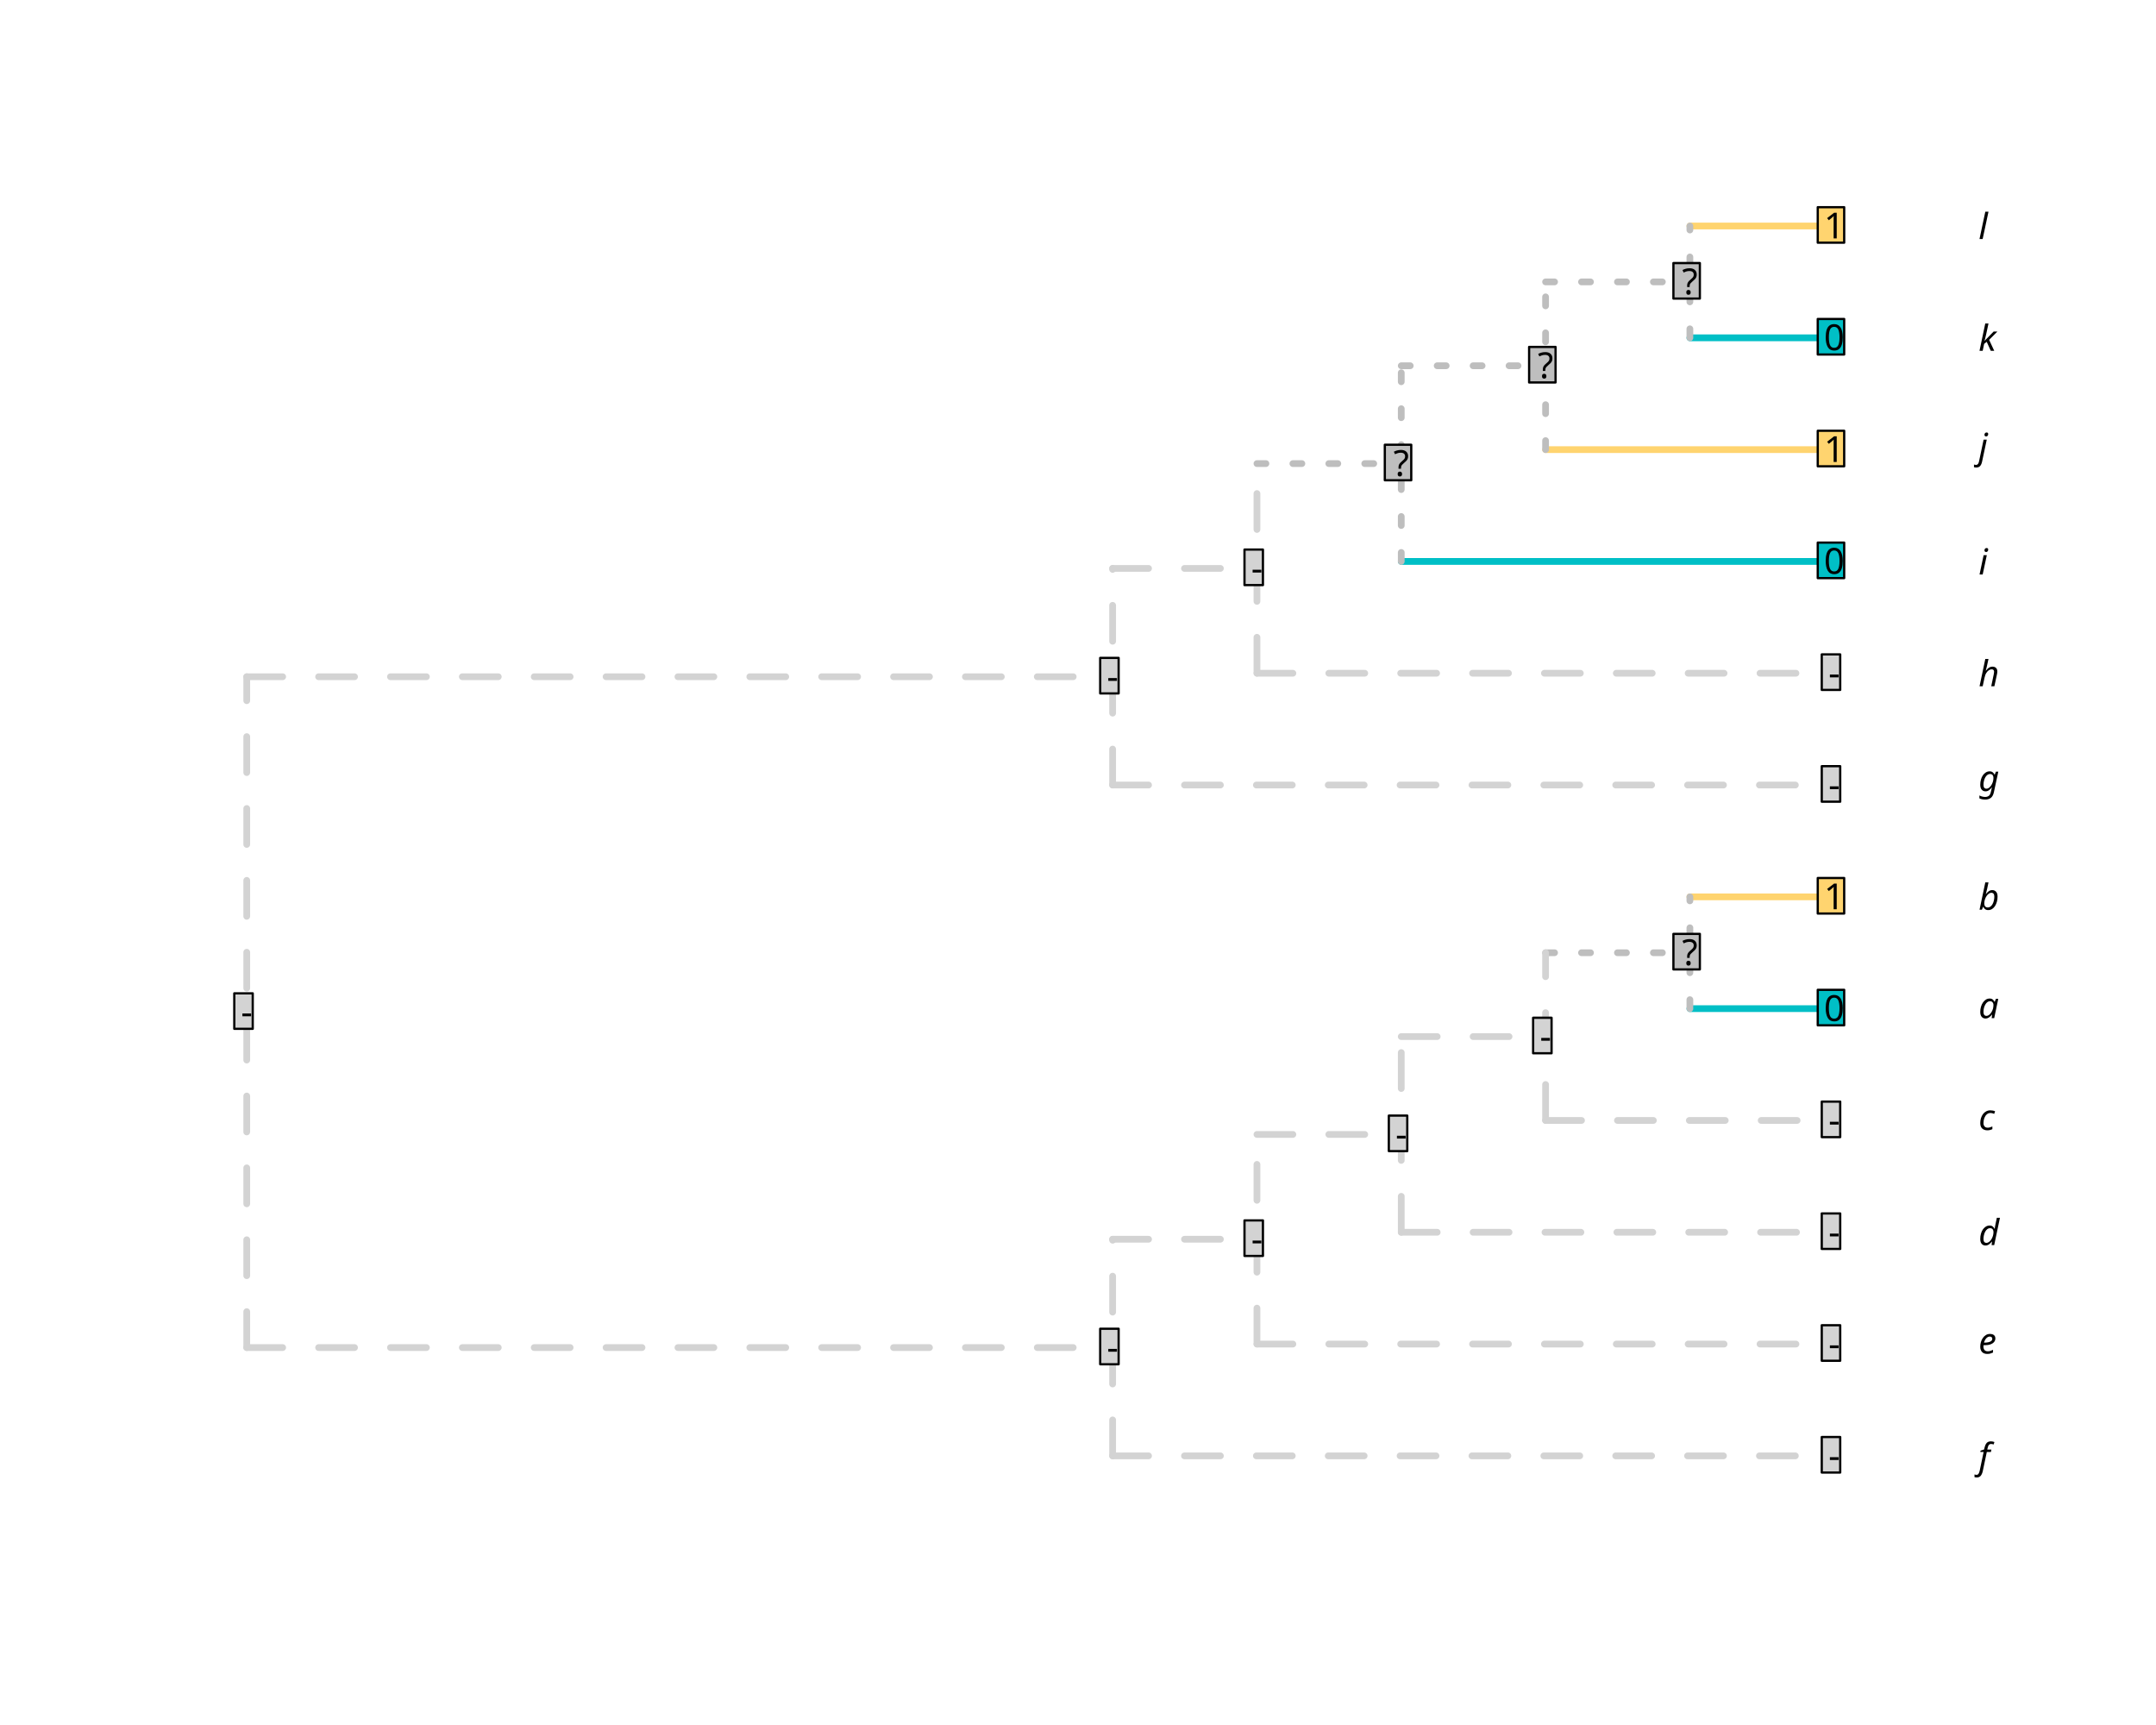
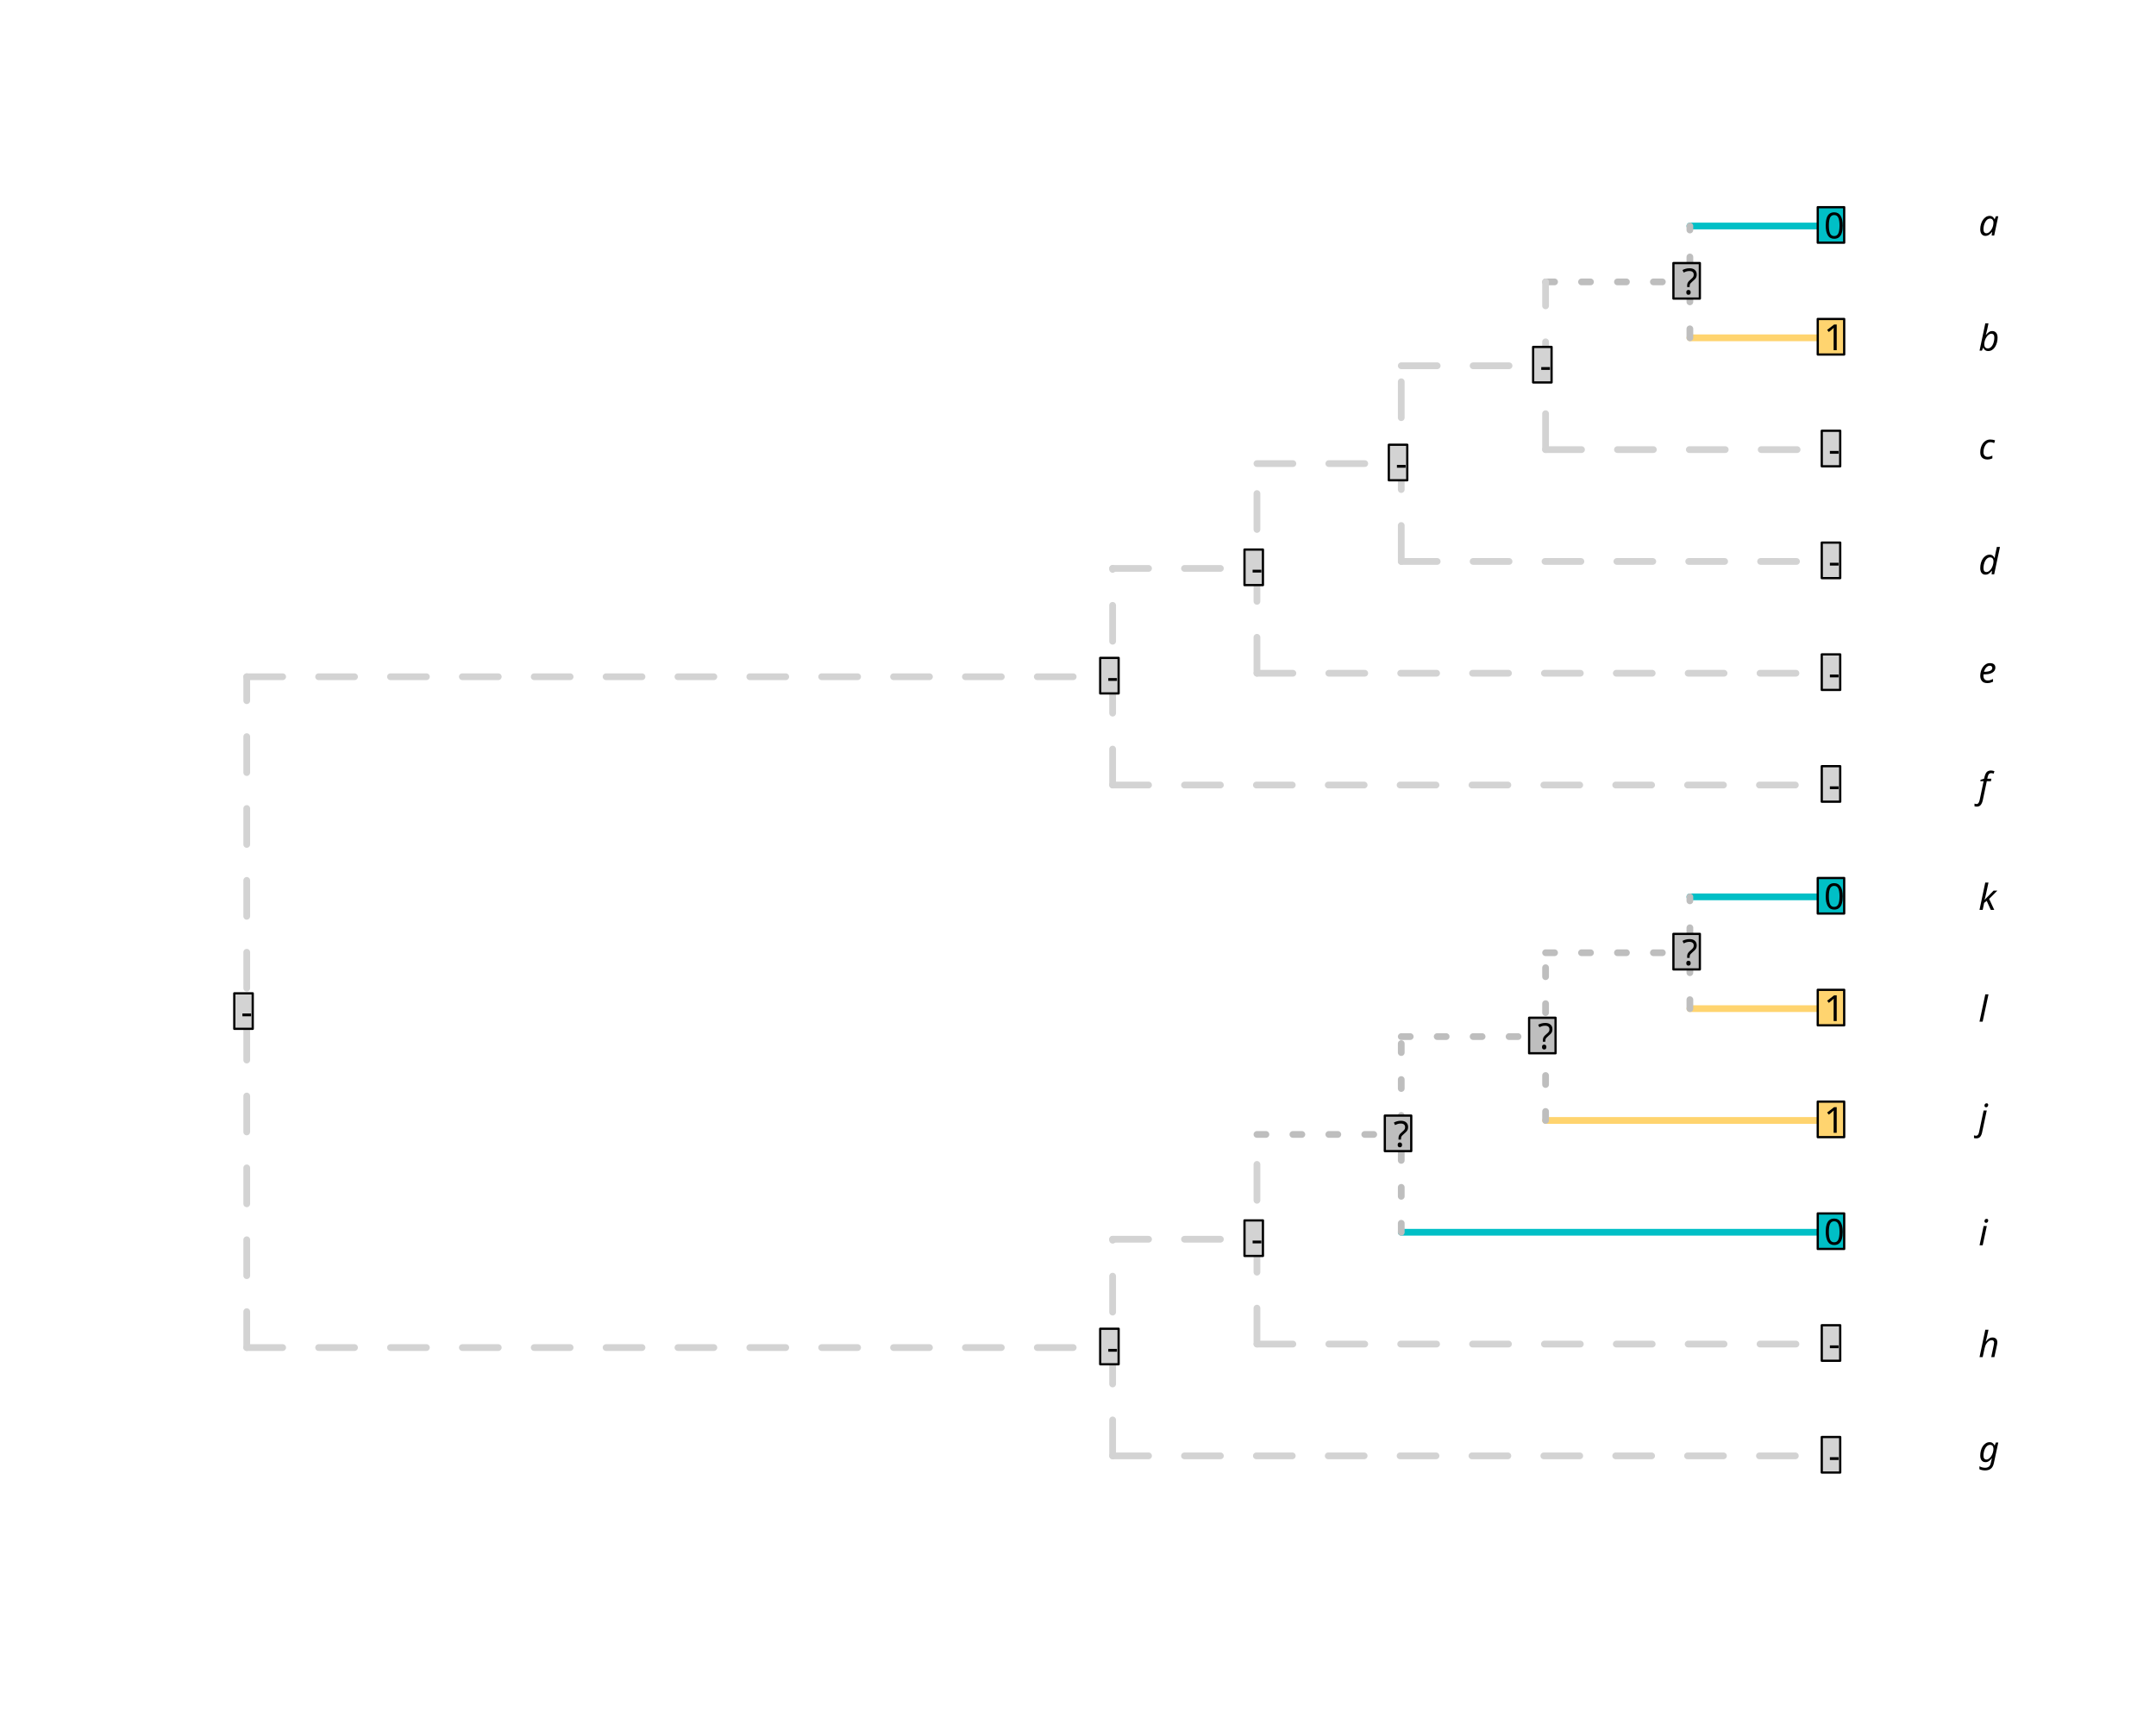
<svg xmlns="http://www.w3.org/2000/svg" class="svglite" data-engine-version="2.0" width="720.00pt" height="576.00pt" viewBox="0 0 720.00 576.00">
  <defs>
    <style type="text/css">
    .svglite line, .svglite polyline, .svglite polygon, .svglite path, .svglite rect, .svglite circle {
      fill: none;
      stroke: #000000;
      stroke-linecap: round;
      stroke-linejoin: round;
      stroke-miterlimit: 10.00;
    }
  </style>
  </defs>
  <rect width="100%" height="100%" style="stroke: none; fill: #FFFFFF;" />
  <defs>
    <clipPath id="cpMC4wMHw3MjAuMDB8MC4wMHw1NzYuMDA=">
      <rect x="0.00" y="0.00" width="720.00" height="576.00" />
    </clipPath>
  </defs>
  <g clip-path="url(#cpMC4wMHw3MjAuMDB8MC4wMHw1NzYuMDA=)">
</g>
  <defs>
    <clipPath id="cpNTkuMDR8Njg5Ljc2fDU5LjA0fDUwMi41Ng==">
      <rect x="59.04" y="59.04" width="630.72" height="443.52" />
    </clipPath>
  </defs>
  <g clip-path="url(#cpNTkuMDR8Njg5Ljc2fDU5LjA0fDUwMi41Ng==)">
    <line x1="82.40" y1="449.97" x2="371.56" y2="449.97" style="stroke-width: 2.25; stroke: #D3D3D3; stroke-dasharray: 12.00,12.00;" />
    <line x1="371.56" y1="486.13" x2="612.54" y2="486.13" style="stroke-width: 2.25; stroke: #D3D3D3; stroke-dasharray: 12.00,12.00;" />
    <line x1="371.56" y1="413.80" x2="419.76" y2="413.80" style="stroke-width: 2.25; stroke: #D3D3D3; stroke-dasharray: 12.00,12.00;" />
    <line x1="419.76" y1="448.80" x2="612.54" y2="448.80" style="stroke-width: 2.25; stroke: #D3D3D3; stroke-dasharray: 12.00,12.00;" />
-     <line x1="419.76" y1="378.80" x2="467.95" y2="378.80" style="stroke-width: 2.25; stroke: #D3D3D3; stroke-dasharray: 12.00,12.00;" />
-     <line x1="467.95" y1="411.47" x2="612.54" y2="411.47" style="stroke-width: 2.25; stroke: #D3D3D3; stroke-dasharray: 12.00,12.00;" />
-     <line x1="467.95" y1="346.13" x2="516.15" y2="346.13" style="stroke-width: 2.25; stroke: #D3D3D3; stroke-dasharray: 12.00,12.00;" />
-     <line x1="516.15" y1="374.13" x2="612.54" y2="374.13" style="stroke-width: 2.25; stroke: #D3D3D3; stroke-dasharray: 12.00,12.00;" />
+     <line x1="419.76" y1="378.80" x2="467.95" y2="378.80" style="stroke-width: 2.25; stroke: #BEBEBE; stroke-dasharray: 3.00,9.00;" />
+     <line x1="467.95" y1="411.47" x2="612.54" y2="411.47" style="stroke-width: 2.25; stroke: #00BFC6;" />
+     <line x1="467.95" y1="346.13" x2="516.15" y2="346.13" style="stroke-width: 2.25; stroke: #BEBEBE; stroke-dasharray: 3.00,9.00;" />
+     <line x1="516.15" y1="374.13" x2="612.54" y2="374.13" style="stroke-width: 2.25; stroke: #FFD46F;" />
    <line x1="516.15" y1="318.13" x2="564.34" y2="318.13" style="stroke-width: 2.25; stroke: #BEBEBE; stroke-dasharray: 3.00,9.00;" />
-     <line x1="564.34" y1="336.80" x2="612.54" y2="336.80" style="stroke-width: 2.25; stroke: #00BFC6;" />
-     <line x1="564.34" y1="299.47" x2="612.54" y2="299.47" style="stroke-width: 2.25; stroke: #FFD46F;" />
+     <line x1="564.34" y1="336.80" x2="612.54" y2="336.80" style="stroke-width: 2.25; stroke: #FFD46F;" />
+     <line x1="564.34" y1="299.47" x2="612.54" y2="299.47" style="stroke-width: 2.25; stroke: #00BFC6;" />
    <line x1="82.40" y1="225.97" x2="371.56" y2="225.97" style="stroke-width: 2.25; stroke: #D3D3D3; stroke-dasharray: 12.00,12.00;" />
    <line x1="371.56" y1="262.13" x2="612.54" y2="262.13" style="stroke-width: 2.25; stroke: #D3D3D3; stroke-dasharray: 12.00,12.00;" />
    <line x1="371.56" y1="189.80" x2="419.76" y2="189.80" style="stroke-width: 2.25; stroke: #D3D3D3; stroke-dasharray: 12.00,12.00;" />
    <line x1="419.76" y1="224.80" x2="612.54" y2="224.80" style="stroke-width: 2.25; stroke: #D3D3D3; stroke-dasharray: 12.00,12.00;" />
-     <line x1="419.76" y1="154.80" x2="467.95" y2="154.80" style="stroke-width: 2.25; stroke: #BEBEBE; stroke-dasharray: 3.00,9.00;" />
-     <line x1="467.95" y1="187.47" x2="612.54" y2="187.47" style="stroke-width: 2.25; stroke: #00BFC6;" />
-     <line x1="467.95" y1="122.13" x2="516.15" y2="122.13" style="stroke-width: 2.25; stroke: #BEBEBE; stroke-dasharray: 3.00,9.00;" />
-     <line x1="516.15" y1="150.13" x2="612.54" y2="150.13" style="stroke-width: 2.25; stroke: #FFD46F;" />
+     <line x1="419.76" y1="154.80" x2="467.95" y2="154.80" style="stroke-width: 2.25; stroke: #D3D3D3; stroke-dasharray: 12.00,12.00;" />
+     <line x1="467.95" y1="187.47" x2="612.54" y2="187.47" style="stroke-width: 2.25; stroke: #D3D3D3; stroke-dasharray: 12.00,12.00;" />
+     <line x1="467.95" y1="122.13" x2="516.15" y2="122.13" style="stroke-width: 2.25; stroke: #D3D3D3; stroke-dasharray: 12.00,12.00;" />
+     <line x1="516.15" y1="150.13" x2="612.54" y2="150.13" style="stroke-width: 2.25; stroke: #D3D3D3; stroke-dasharray: 12.00,12.00;" />
    <line x1="516.15" y1="94.13" x2="564.34" y2="94.13" style="stroke-width: 2.25; stroke: #BEBEBE; stroke-dasharray: 3.00,9.00;" />
-     <line x1="564.34" y1="112.80" x2="612.54" y2="112.80" style="stroke-width: 2.25; stroke: #00BFC6;" />
-     <line x1="564.34" y1="75.47" x2="612.54" y2="75.47" style="stroke-width: 2.25; stroke: #FFD46F;" />
+     <line x1="564.34" y1="112.80" x2="612.54" y2="112.80" style="stroke-width: 2.25; stroke: #FFD46F;" />
+     <line x1="564.34" y1="75.47" x2="612.54" y2="75.47" style="stroke-width: 2.25; stroke: #00BFC6;" />
    <line x1="82.40" y1="449.97" x2="82.40" y2="225.97" style="stroke-width: 2.25; stroke: #D3D3D3; stroke-dasharray: 12.00,12.00;" />
+     <line x1="371.56" y1="262.13" x2="371.56" y2="189.80" style="stroke-width: 2.25; stroke: #D3D3D3; stroke-dasharray: 12.00,12.00;" />
+     <line x1="419.76" y1="224.80" x2="419.76" y2="154.80" style="stroke-width: 2.25; stroke: #D3D3D3; stroke-dasharray: 12.00,12.00;" />
+     <line x1="467.95" y1="187.47" x2="467.95" y2="122.13" style="stroke-width: 2.25; stroke: #D3D3D3; stroke-dasharray: 12.00,12.00;" />
+     <line x1="516.15" y1="150.13" x2="516.15" y2="94.13" style="stroke-width: 2.25; stroke: #D3D3D3; stroke-dasharray: 12.00,12.00;" />
+     <line x1="564.34" y1="112.80" x2="564.34" y2="75.47" style="stroke-width: 2.25; stroke: #BEBEBE; stroke-dasharray: 3.00,9.00;" />
    <line x1="371.56" y1="486.13" x2="371.56" y2="413.80" style="stroke-width: 2.25; stroke: #D3D3D3; stroke-dasharray: 12.00,12.00;" />
    <line x1="419.76" y1="448.80" x2="419.76" y2="378.80" style="stroke-width: 2.25; stroke: #D3D3D3; stroke-dasharray: 12.00,12.00;" />
-     <line x1="467.95" y1="411.47" x2="467.95" y2="346.13" style="stroke-width: 2.25; stroke: #D3D3D3; stroke-dasharray: 12.00,12.00;" />
-     <line x1="516.15" y1="374.13" x2="516.15" y2="318.13" style="stroke-width: 2.25; stroke: #D3D3D3; stroke-dasharray: 12.00,12.00;" />
+     <line x1="467.95" y1="411.47" x2="467.95" y2="346.13" style="stroke-width: 2.25; stroke: #BEBEBE; stroke-dasharray: 3.00,9.00;" />
+     <line x1="516.15" y1="374.13" x2="516.15" y2="318.13" style="stroke-width: 2.25; stroke: #BEBEBE; stroke-dasharray: 3.00,9.00;" />
    <line x1="564.34" y1="336.80" x2="564.34" y2="299.47" style="stroke-width: 2.25; stroke: #BEBEBE; stroke-dasharray: 3.00,9.00;" />
-     <line x1="371.56" y1="262.13" x2="371.56" y2="189.80" style="stroke-width: 2.25; stroke: #D3D3D3; stroke-dasharray: 12.00,12.00;" />
-     <line x1="419.76" y1="224.80" x2="419.76" y2="154.80" style="stroke-width: 2.25; stroke: #D3D3D3; stroke-dasharray: 12.00,12.00;" />
-     <line x1="467.95" y1="187.47" x2="467.95" y2="122.13" style="stroke-width: 2.25; stroke: #BEBEBE; stroke-dasharray: 3.00,9.00;" />
-     <line x1="516.15" y1="150.13" x2="516.15" y2="94.13" style="stroke-width: 2.25; stroke: #BEBEBE; stroke-dasharray: 3.00,9.00;" />
-     <line x1="564.34" y1="112.80" x2="564.34" y2="75.47" style="stroke-width: 2.25; stroke: #BEBEBE; stroke-dasharray: 3.00,9.00;" />
-     <text x="660.73" y="339.97" style="font-size: 12.00px; font-style: italic; font-family: sans;" textLength="6.67px" lengthAdjust="spacingAndGlyphs">a</text>
-     <text x="660.73" y="303.76" style="font-size: 12.00px; font-style: italic; font-family: sans;" textLength="6.67px" lengthAdjust="spacingAndGlyphs">b</text>
-     <text x="660.73" y="377.30" style="font-size: 12.00px; font-style: italic; font-family: sans;" textLength="6.00px" lengthAdjust="spacingAndGlyphs">c</text>
-     <text x="660.73" y="415.76" style="font-size: 12.00px; font-style: italic; font-family: sans;" textLength="6.67px" lengthAdjust="spacingAndGlyphs">d</text>
-     <text x="660.73" y="451.97" style="font-size: 12.00px; font-style: italic; font-family: sans;" textLength="6.67px" lengthAdjust="spacingAndGlyphs">e</text>
-     <text x="660.73" y="490.47" style="font-size: 12.00px; font-style: italic; font-family: sans;" textLength="3.33px" lengthAdjust="spacingAndGlyphs">f</text>
-     <text x="660.73" y="264.11" style="font-size: 12.00px; font-style: italic; font-family: sans;" textLength="6.67px" lengthAdjust="spacingAndGlyphs">g</text>
-     <text x="660.73" y="229.15" style="font-size: 12.00px; font-style: italic; font-family: sans;" textLength="6.67px" lengthAdjust="spacingAndGlyphs">h</text>
-     <text x="660.73" y="191.82" style="font-size: 12.00px; font-style: italic; font-family: sans;" textLength="2.66px" lengthAdjust="spacingAndGlyphs">i</text>
-     <text x="660.73" y="153.24" style="font-size: 12.00px; font-style: italic; font-family: sans;" textLength="2.66px" lengthAdjust="spacingAndGlyphs">j</text>
-     <text x="660.73" y="117.15" style="font-size: 12.00px; font-style: italic; font-family: sans;" textLength="6.00px" lengthAdjust="spacingAndGlyphs">k</text>
-     <text x="660.73" y="79.82" style="font-size: 12.00px; font-style: italic; font-family: sans;" textLength="2.66px" lengthAdjust="spacingAndGlyphs">l</text>
-     <rect x="607.04" y="330.51" width="8.83" height="11.86" style="stroke-width: 0.75; fill: #00BFC6;" />
-     <rect x="607.04" y="293.18" width="8.83" height="11.86" style="stroke-width: 0.75; fill: #FFD46F;" />
-     <rect x="608.38" y="367.84" width="6.16" height="11.86" style="stroke-width: 0.75; fill: #D3D3D3;" />
-     <rect x="608.38" y="405.18" width="6.16" height="11.86" style="stroke-width: 0.75; fill: #D3D3D3;" />
+     <text x="660.73" y="78.64" style="font-size: 12.00px; font-style: italic; font-family: sans;" textLength="6.67px" lengthAdjust="spacingAndGlyphs">a</text>
+     <text x="660.73" y="117.09" style="font-size: 12.00px; font-style: italic; font-family: sans;" textLength="6.67px" lengthAdjust="spacingAndGlyphs">b</text>
+     <text x="660.73" y="153.30" style="font-size: 12.00px; font-style: italic; font-family: sans;" textLength="6.00px" lengthAdjust="spacingAndGlyphs">c</text>
+     <text x="660.73" y="191.76" style="font-size: 12.00px; font-style: italic; font-family: sans;" textLength="6.67px" lengthAdjust="spacingAndGlyphs">d</text>
+     <text x="660.73" y="227.97" style="font-size: 12.00px; font-style: italic; font-family: sans;" textLength="6.67px" lengthAdjust="spacingAndGlyphs">e</text>
+     <text x="660.73" y="266.47" style="font-size: 12.00px; font-style: italic; font-family: sans;" textLength="3.33px" lengthAdjust="spacingAndGlyphs">f</text>
+     <text x="660.73" y="488.11" style="font-size: 12.00px; font-style: italic; font-family: sans;" textLength="6.67px" lengthAdjust="spacingAndGlyphs">g</text>
+     <text x="660.73" y="453.15" style="font-size: 12.00px; font-style: italic; font-family: sans;" textLength="6.67px" lengthAdjust="spacingAndGlyphs">h</text>
+     <text x="660.73" y="415.82" style="font-size: 12.00px; font-style: italic; font-family: sans;" textLength="2.66px" lengthAdjust="spacingAndGlyphs">i</text>
+     <text x="660.73" y="377.24" style="font-size: 12.00px; font-style: italic; font-family: sans;" textLength="2.66px" lengthAdjust="spacingAndGlyphs">j</text>
+     <text x="660.73" y="303.82" style="font-size: 12.00px; font-style: italic; font-family: sans;" textLength="6.00px" lengthAdjust="spacingAndGlyphs">k</text>
+     <text x="660.73" y="341.15" style="font-size: 12.00px; font-style: italic; font-family: sans;" textLength="2.66px" lengthAdjust="spacingAndGlyphs">l</text>
+     <rect x="607.04" y="69.18" width="8.83" height="11.86" style="stroke-width: 0.75; fill: #00BFC6;" />
+     <rect x="607.04" y="106.51" width="8.83" height="11.86" style="stroke-width: 0.75; fill: #FFD46F;" />
+     <rect x="608.38" y="143.84" width="6.16" height="11.86" style="stroke-width: 0.75; fill: #D3D3D3;" />
+     <rect x="608.38" y="181.18" width="6.16" height="11.86" style="stroke-width: 0.75; fill: #D3D3D3;" />
+     <rect x="608.38" y="218.51" width="6.16" height="11.86" style="stroke-width: 0.75; fill: #D3D3D3;" />
+     <rect x="608.38" y="255.84" width="6.16" height="11.86" style="stroke-width: 0.75; fill: #D3D3D3;" />
+     <rect x="608.38" y="479.84" width="6.16" height="11.86" style="stroke-width: 0.75; fill: #D3D3D3;" />
    <rect x="608.38" y="442.51" width="6.16" height="11.86" style="stroke-width: 0.75; fill: #D3D3D3;" />
-     <rect x="608.38" y="479.84" width="6.16" height="11.86" style="stroke-width: 0.75; fill: #D3D3D3;" />
-     <rect x="608.38" y="255.84" width="6.16" height="11.86" style="stroke-width: 0.75; fill: #D3D3D3;" />
-     <rect x="608.38" y="218.51" width="6.16" height="11.86" style="stroke-width: 0.75; fill: #D3D3D3;" />
-     <rect x="607.04" y="181.18" width="8.83" height="11.86" style="stroke-width: 0.75; fill: #00BFC6;" />
-     <rect x="607.04" y="143.84" width="8.83" height="11.86" style="stroke-width: 0.75; fill: #FFD46F;" />
-     <rect x="607.04" y="106.51" width="8.83" height="11.86" style="stroke-width: 0.75; fill: #00BFC6;" />
-     <rect x="607.04" y="69.18" width="8.83" height="11.86" style="stroke-width: 0.75; fill: #FFD46F;" />
+     <rect x="607.04" y="405.18" width="8.83" height="11.86" style="stroke-width: 0.75; fill: #00BFC6;" />
+     <rect x="607.04" y="367.84" width="8.83" height="11.86" style="stroke-width: 0.75; fill: #FFD46F;" />
+     <rect x="607.04" y="293.18" width="8.83" height="11.86" style="stroke-width: 0.75; fill: #00BFC6;" />
+     <rect x="607.04" y="330.51" width="8.83" height="11.86" style="stroke-width: 0.75; fill: #FFD46F;" />
    <rect x="78.24" y="331.68" width="6.16" height="11.86" style="stroke-width: 0.75; fill: #D3D3D3;" />
+     <rect x="367.41" y="219.68" width="6.16" height="11.86" style="stroke-width: 0.75; fill: #D3D3D3;" />
+     <rect x="415.60" y="183.51" width="6.16" height="11.86" style="stroke-width: 0.75; fill: #D3D3D3;" />
+     <rect x="463.80" y="148.51" width="6.16" height="11.86" style="stroke-width: 0.75; fill: #D3D3D3;" />
+     <rect x="511.99" y="115.84" width="6.16" height="11.86" style="stroke-width: 0.75; fill: #D3D3D3;" />
+     <rect x="558.84" y="87.84" width="8.83" height="11.86" style="stroke-width: 0.75; fill: #BEBEBE;" />
    <rect x="367.41" y="443.68" width="6.16" height="11.86" style="stroke-width: 0.75; fill: #D3D3D3;" />
    <rect x="415.60" y="407.51" width="6.16" height="11.86" style="stroke-width: 0.75; fill: #D3D3D3;" />
-     <rect x="463.80" y="372.51" width="6.16" height="11.86" style="stroke-width: 0.75; fill: #D3D3D3;" />
-     <rect x="511.99" y="339.84" width="6.16" height="11.86" style="stroke-width: 0.75; fill: #D3D3D3;" />
+     <rect x="462.46" y="372.51" width="8.83" height="11.86" style="stroke-width: 0.75; fill: #BEBEBE;" />
+     <rect x="510.65" y="339.84" width="8.83" height="11.86" style="stroke-width: 0.75; fill: #BEBEBE;" />
    <rect x="558.84" y="311.84" width="8.83" height="11.86" style="stroke-width: 0.75; fill: #BEBEBE;" />
-     <rect x="367.41" y="219.68" width="6.16" height="11.86" style="stroke-width: 0.75; fill: #D3D3D3;" />
-     <rect x="415.60" y="183.51" width="6.16" height="11.86" style="stroke-width: 0.75; fill: #D3D3D3;" />
-     <rect x="462.46" y="148.51" width="8.83" height="11.86" style="stroke-width: 0.75; fill: #BEBEBE;" />
-     <rect x="510.65" y="115.84" width="8.83" height="11.86" style="stroke-width: 0.75; fill: #BEBEBE;" />
-     <rect x="558.84" y="87.84" width="8.83" height="11.86" style="stroke-width: 0.75; fill: #BEBEBE;" />
-     <text x="612.54" y="340.93" text-anchor="middle" style="font-size: 12.00px; font-family: sans;" textLength="6.67px" lengthAdjust="spacingAndGlyphs">0</text>
-     <text x="612.54" y="303.60" text-anchor="middle" style="font-size: 12.00px; font-family: sans;" textLength="6.67px" lengthAdjust="spacingAndGlyphs">1</text>
-     <text x="612.54" y="378.26" text-anchor="middle" style="font-size: 12.00px; font-family: sans;" textLength="4.00px" lengthAdjust="spacingAndGlyphs">-</text>
-     <text x="612.54" y="415.60" text-anchor="middle" style="font-size: 12.00px; font-family: sans;" textLength="4.00px" lengthAdjust="spacingAndGlyphs">-</text>
+     <text x="612.54" y="79.60" text-anchor="middle" style="font-size: 12.00px; font-family: sans;" textLength="6.67px" lengthAdjust="spacingAndGlyphs">0</text>
+     <text x="612.54" y="116.93" text-anchor="middle" style="font-size: 12.00px; font-family: sans;" textLength="6.67px" lengthAdjust="spacingAndGlyphs">1</text>
+     <text x="612.54" y="154.26" text-anchor="middle" style="font-size: 12.00px; font-family: sans;" textLength="4.00px" lengthAdjust="spacingAndGlyphs">-</text>
+     <text x="612.54" y="191.60" text-anchor="middle" style="font-size: 12.00px; font-family: sans;" textLength="4.00px" lengthAdjust="spacingAndGlyphs">-</text>
+     <text x="612.54" y="228.93" text-anchor="middle" style="font-size: 12.00px; font-family: sans;" textLength="4.00px" lengthAdjust="spacingAndGlyphs">-</text>
+     <text x="612.54" y="266.26" text-anchor="middle" style="font-size: 12.00px; font-family: sans;" textLength="4.00px" lengthAdjust="spacingAndGlyphs">-</text>
+     <text x="612.54" y="490.26" text-anchor="middle" style="font-size: 12.00px; font-family: sans;" textLength="4.00px" lengthAdjust="spacingAndGlyphs">-</text>
    <text x="612.54" y="452.93" text-anchor="middle" style="font-size: 12.00px; font-family: sans;" textLength="4.00px" lengthAdjust="spacingAndGlyphs">-</text>
-     <text x="612.54" y="490.26" text-anchor="middle" style="font-size: 12.00px; font-family: sans;" textLength="4.00px" lengthAdjust="spacingAndGlyphs">-</text>
-     <text x="612.54" y="266.26" text-anchor="middle" style="font-size: 12.00px; font-family: sans;" textLength="4.00px" lengthAdjust="spacingAndGlyphs">-</text>
-     <text x="612.54" y="228.93" text-anchor="middle" style="font-size: 12.00px; font-family: sans;" textLength="4.00px" lengthAdjust="spacingAndGlyphs">-</text>
-     <text x="612.54" y="191.60" text-anchor="middle" style="font-size: 12.00px; font-family: sans;" textLength="6.67px" lengthAdjust="spacingAndGlyphs">0</text>
-     <text x="612.54" y="154.26" text-anchor="middle" style="font-size: 12.00px; font-family: sans;" textLength="6.67px" lengthAdjust="spacingAndGlyphs">1</text>
-     <text x="612.54" y="116.93" text-anchor="middle" style="font-size: 12.00px; font-family: sans;" textLength="6.67px" lengthAdjust="spacingAndGlyphs">0</text>
-     <text x="612.54" y="79.60" text-anchor="middle" style="font-size: 12.00px; font-family: sans;" textLength="6.67px" lengthAdjust="spacingAndGlyphs">1</text>
+     <text x="612.54" y="415.60" text-anchor="middle" style="font-size: 12.00px; font-family: sans;" textLength="6.67px" lengthAdjust="spacingAndGlyphs">0</text>
+     <text x="612.54" y="378.26" text-anchor="middle" style="font-size: 12.00px; font-family: sans;" textLength="6.67px" lengthAdjust="spacingAndGlyphs">1</text>
+     <text x="612.54" y="303.60" text-anchor="middle" style="font-size: 12.00px; font-family: sans;" textLength="6.67px" lengthAdjust="spacingAndGlyphs">0</text>
+     <text x="612.54" y="340.93" text-anchor="middle" style="font-size: 12.00px; font-family: sans;" textLength="6.67px" lengthAdjust="spacingAndGlyphs">1</text>
    <text x="82.40" y="342.10" text-anchor="middle" style="font-size: 12.00px; font-family: sans;" textLength="4.00px" lengthAdjust="spacingAndGlyphs">-</text>
+     <text x="371.56" y="230.10" text-anchor="middle" style="font-size: 12.00px; font-family: sans;" textLength="4.00px" lengthAdjust="spacingAndGlyphs">-</text>
+     <text x="419.76" y="193.93" text-anchor="middle" style="font-size: 12.00px; font-family: sans;" textLength="4.00px" lengthAdjust="spacingAndGlyphs">-</text>
+     <text x="467.95" y="158.93" text-anchor="middle" style="font-size: 12.00px; font-family: sans;" textLength="4.00px" lengthAdjust="spacingAndGlyphs">-</text>
+     <text x="516.15" y="126.26" text-anchor="middle" style="font-size: 12.00px; font-family: sans;" textLength="4.00px" lengthAdjust="spacingAndGlyphs">-</text>
+     <text x="564.34" y="98.26" text-anchor="middle" style="font-size: 12.00px; font-family: sans;" textLength="6.67px" lengthAdjust="spacingAndGlyphs">?</text>
    <text x="371.56" y="454.10" text-anchor="middle" style="font-size: 12.00px; font-family: sans;" textLength="4.00px" lengthAdjust="spacingAndGlyphs">-</text>
    <text x="419.76" y="417.93" text-anchor="middle" style="font-size: 12.00px; font-family: sans;" textLength="4.00px" lengthAdjust="spacingAndGlyphs">-</text>
-     <text x="467.95" y="382.93" text-anchor="middle" style="font-size: 12.00px; font-family: sans;" textLength="4.00px" lengthAdjust="spacingAndGlyphs">-</text>
-     <text x="516.15" y="350.26" text-anchor="middle" style="font-size: 12.00px; font-family: sans;" textLength="4.00px" lengthAdjust="spacingAndGlyphs">-</text>
+     <text x="467.95" y="382.93" text-anchor="middle" style="font-size: 12.00px; font-family: sans;" textLength="6.67px" lengthAdjust="spacingAndGlyphs">?</text>
+     <text x="516.15" y="350.26" text-anchor="middle" style="font-size: 12.00px; font-family: sans;" textLength="6.67px" lengthAdjust="spacingAndGlyphs">?</text>
    <text x="564.34" y="322.26" text-anchor="middle" style="font-size: 12.00px; font-family: sans;" textLength="6.67px" lengthAdjust="spacingAndGlyphs">?</text>
-     <text x="371.56" y="230.10" text-anchor="middle" style="font-size: 12.00px; font-family: sans;" textLength="4.00px" lengthAdjust="spacingAndGlyphs">-</text>
-     <text x="419.76" y="193.93" text-anchor="middle" style="font-size: 12.00px; font-family: sans;" textLength="4.00px" lengthAdjust="spacingAndGlyphs">-</text>
-     <text x="467.95" y="158.93" text-anchor="middle" style="font-size: 12.00px; font-family: sans;" textLength="6.67px" lengthAdjust="spacingAndGlyphs">?</text>
-     <text x="516.15" y="126.26" text-anchor="middle" style="font-size: 12.00px; font-family: sans;" textLength="6.67px" lengthAdjust="spacingAndGlyphs">?</text>
-     <text x="564.34" y="98.26" text-anchor="middle" style="font-size: 12.00px; font-family: sans;" textLength="6.67px" lengthAdjust="spacingAndGlyphs">?</text>
  </g>
</svg>
